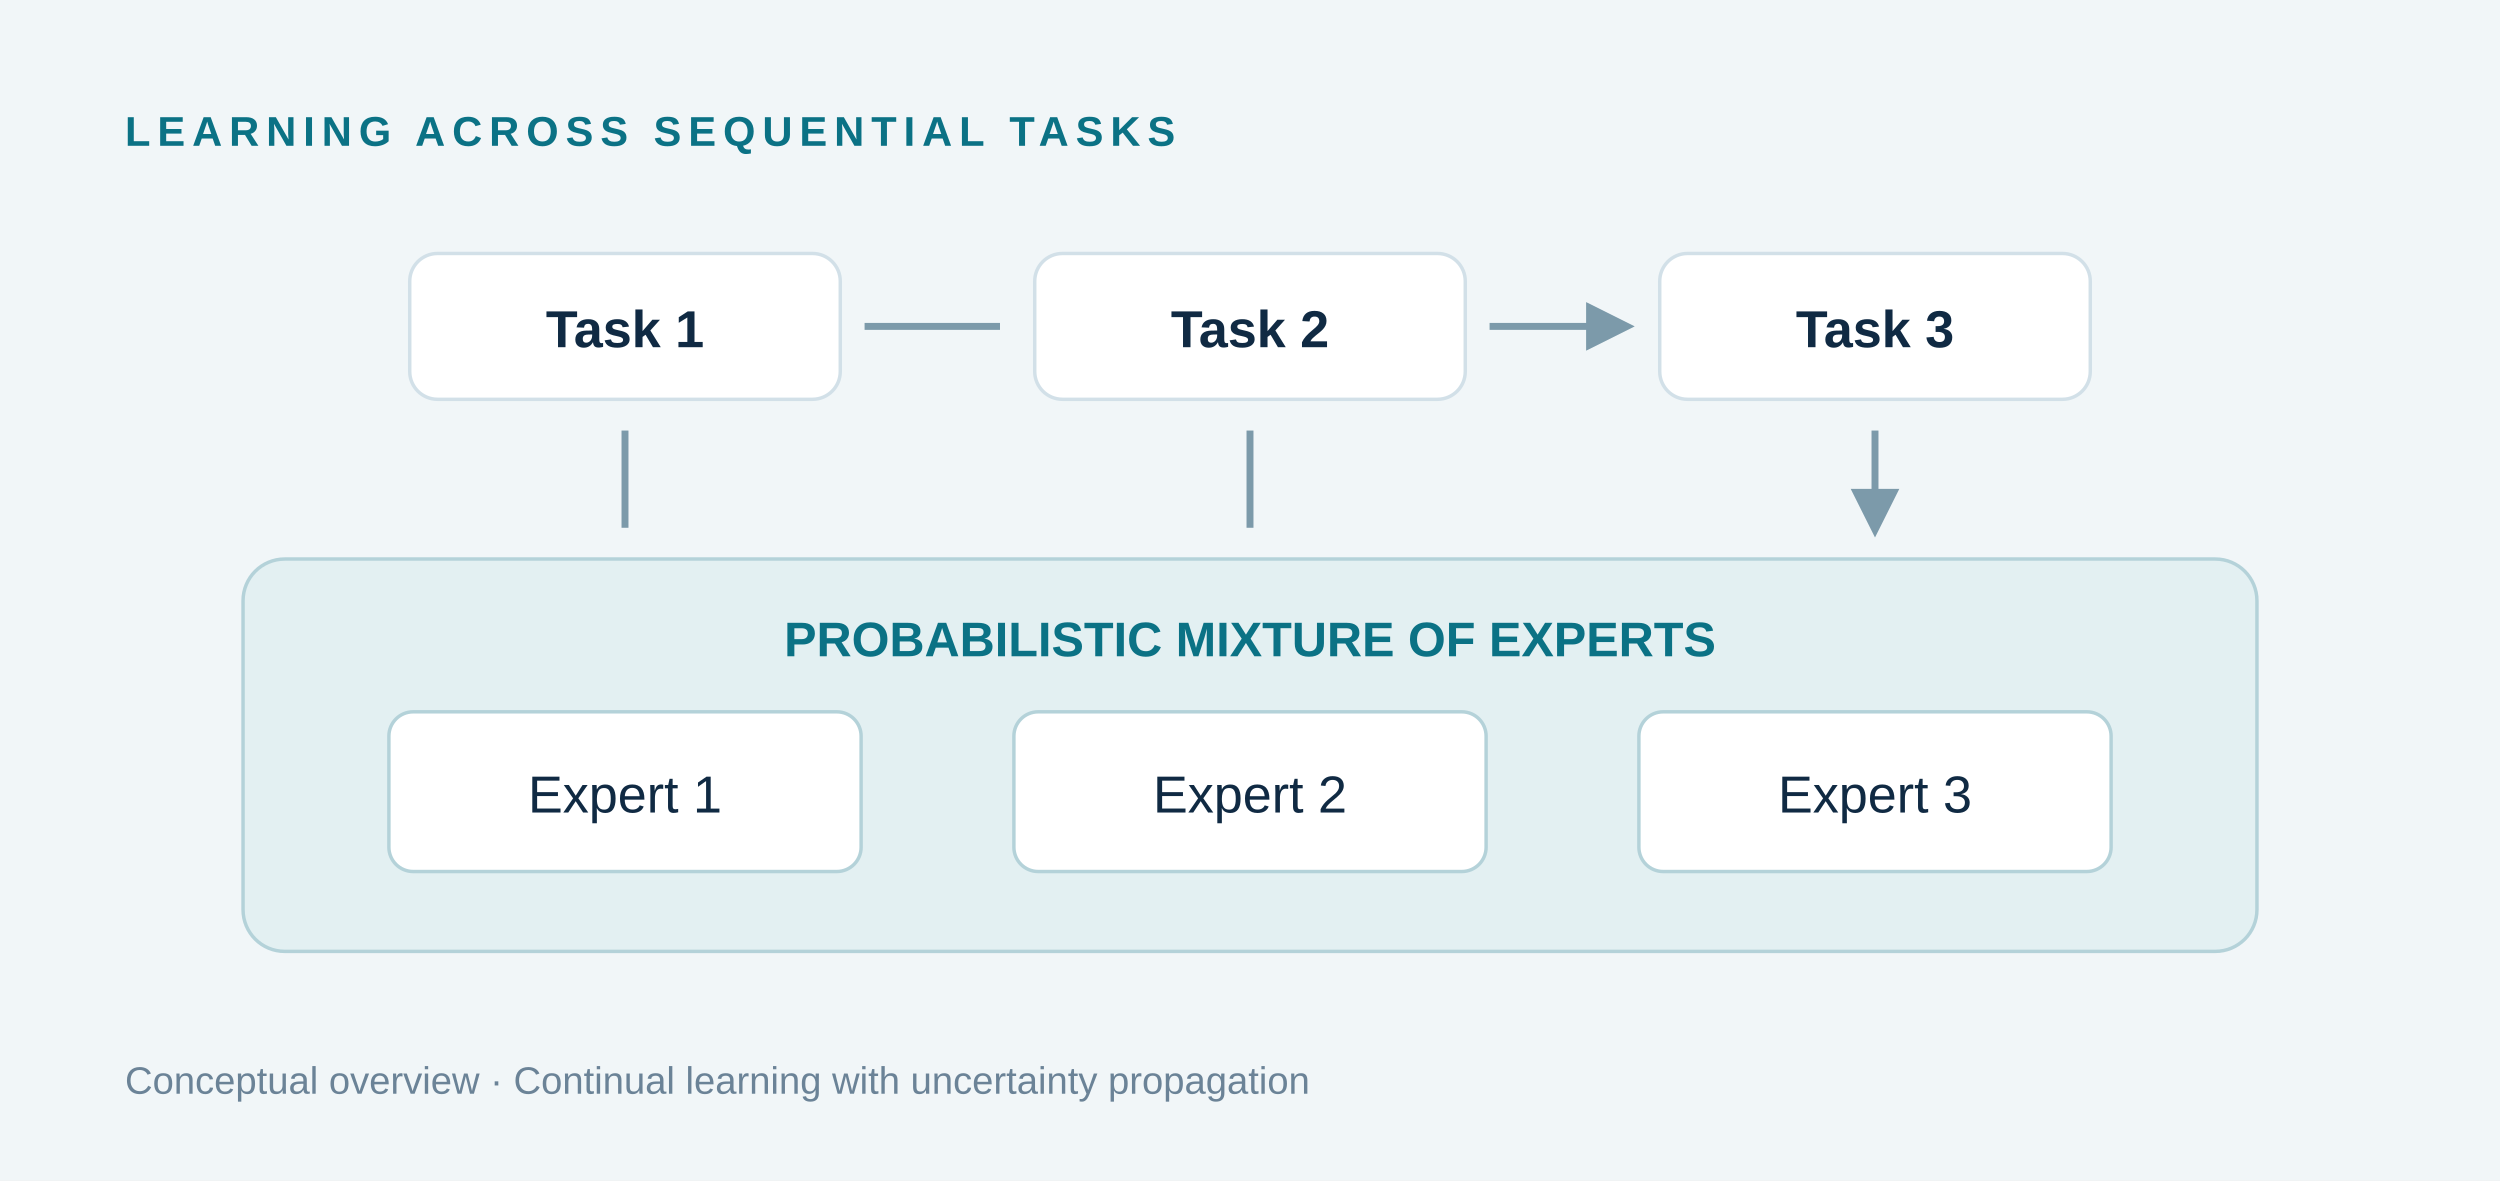
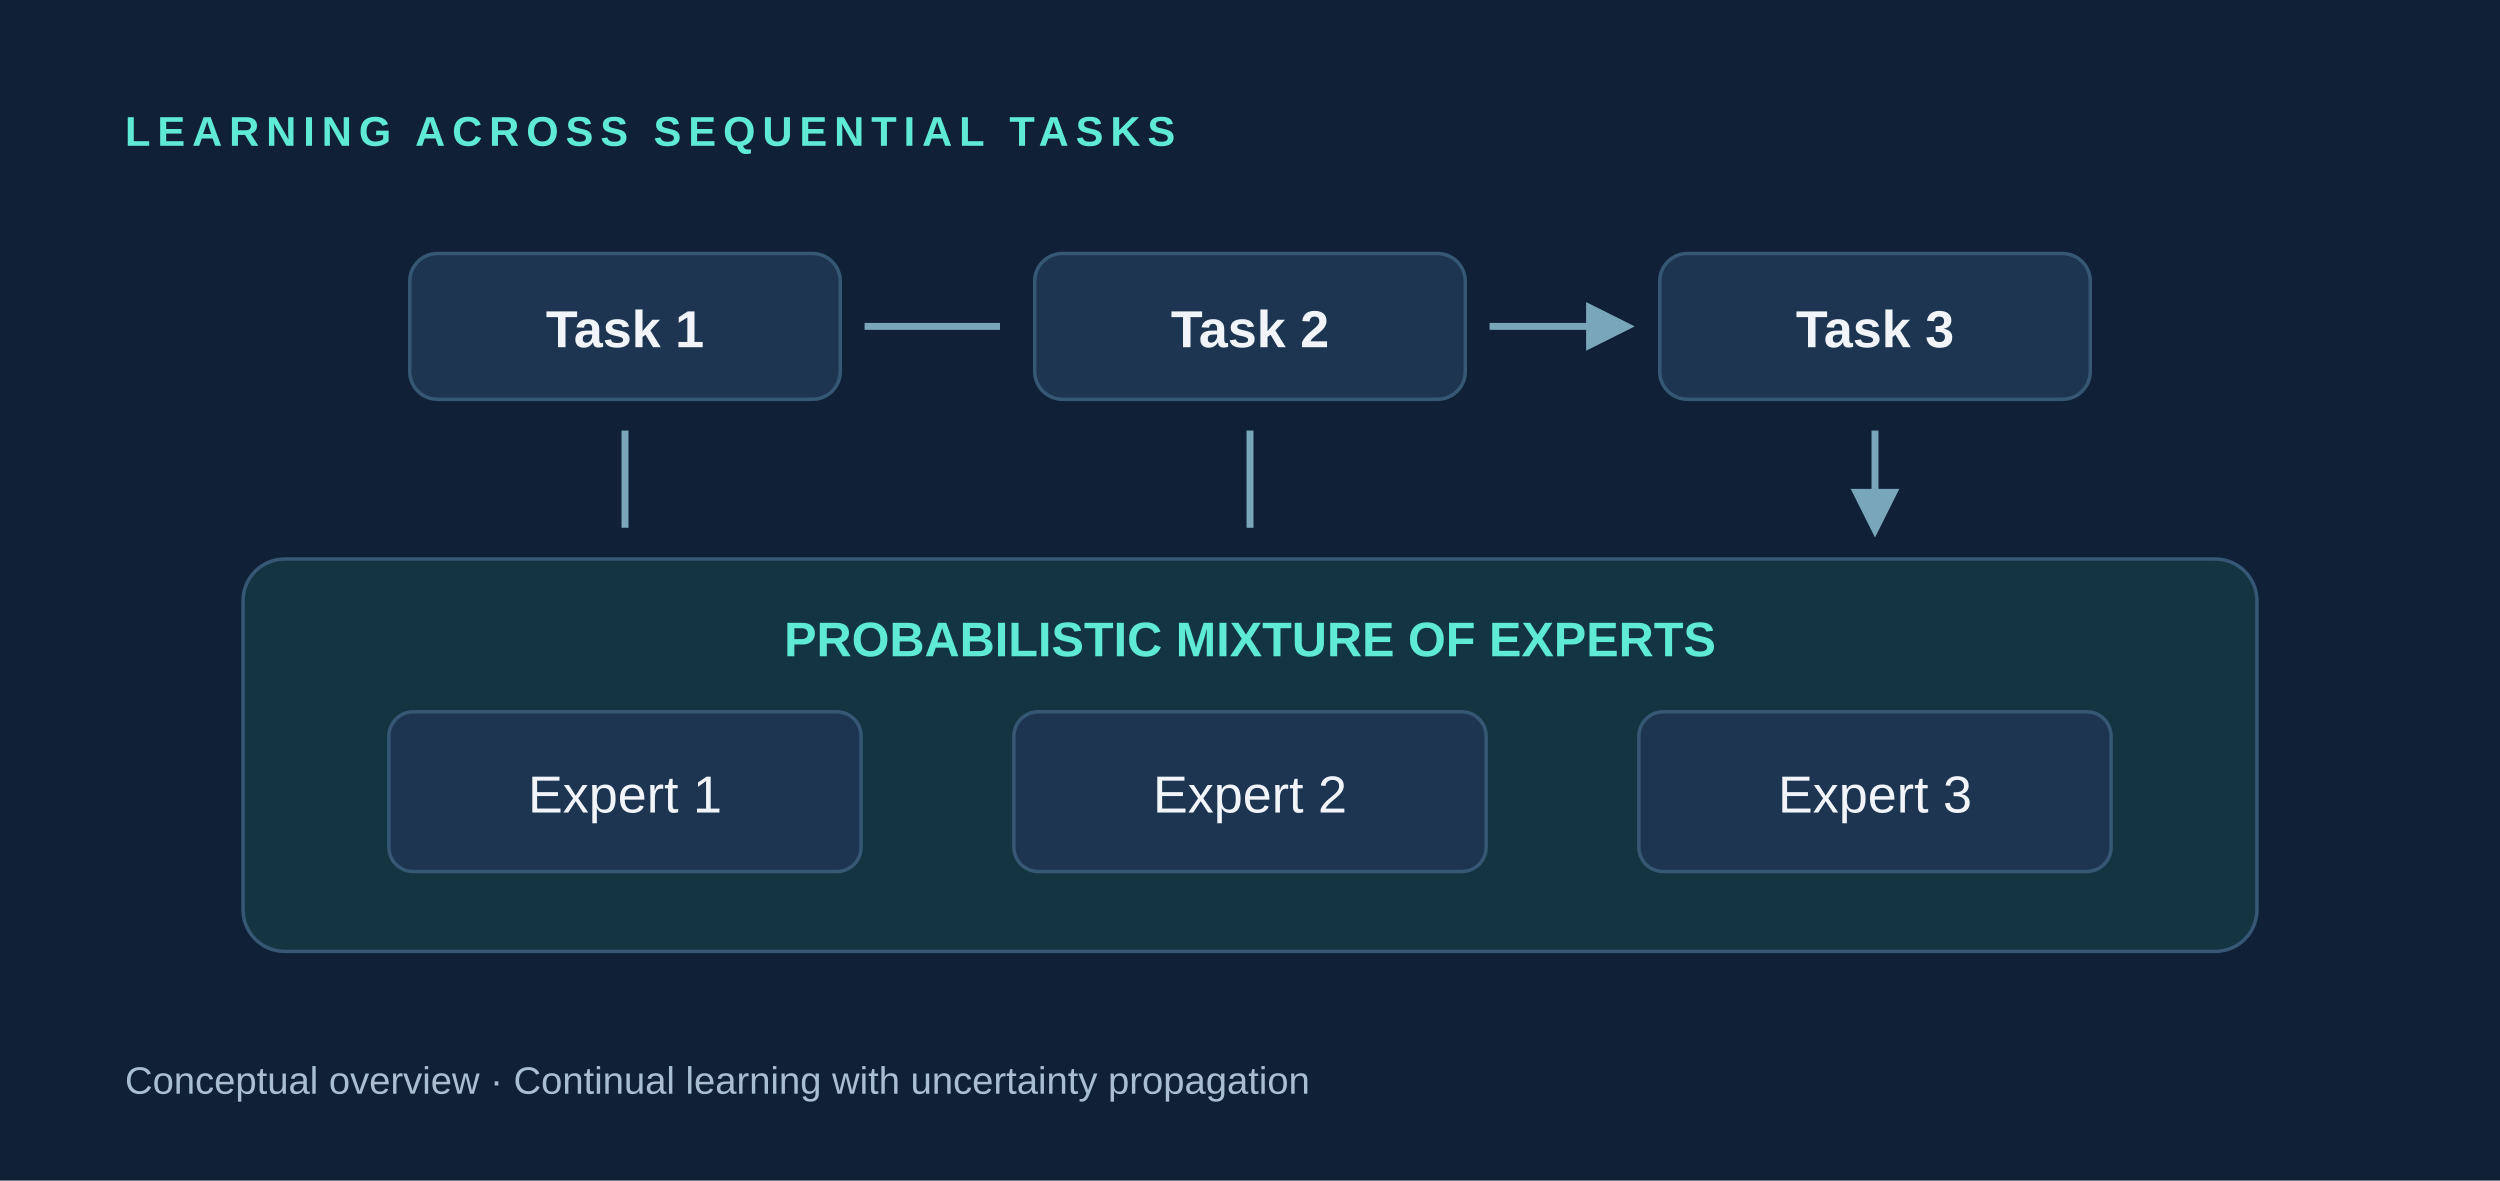
<svg xmlns="http://www.w3.org/2000/svg" width="720" height="340" viewBox="0 0 720 340">
  <defs>
    <marker id="arrow" viewBox="0 0 10 10" refX="8" refY="5" markerWidth="7" markerHeight="7" orient="auto-start-reverse">
-       <path d="M0 0 L10 5 L0 10Z" fill="#7c9aaa" />
+       <path d="M0 0 L10 5 L0 10Z" fill="#7aa6ba" />
    </marker>
  </defs>
-   <rect width="720" height="340" fill="#f1f6f8" />
+   <rect width="720" height="340" fill="#102137" />
  <g font-family="Arial, Helvetica, sans-serif">
-     <text x="36" y="42" font-size="12" font-weight="700" letter-spacing="2" fill="#0b7285">LEARNING ACROSS SEQUENTIAL TASKS</text>
-     <rect x="118" y="73" width="124" height="42" rx="8" fill="#fff" stroke="#d2e0e8" />
-     <text x="180" y="100" text-anchor="middle" font-size="15" font-weight="700" fill="#102a43">Task 1</text>
-     <rect x="298" y="73" width="124" height="42" rx="8" fill="#fff" stroke="#d2e0e8" />
-     <text x="360" y="100" text-anchor="middle" font-size="15" font-weight="700" fill="#102a43">Task 2</text>
-     <rect x="478" y="73" width="124" height="42" rx="8" fill="#fff" stroke="#d2e0e8" />
-     <text x="540" y="100" text-anchor="middle" font-size="15" font-weight="700" fill="#102a43">Task 3</text>
-     <path d="M249 94H288M429 94H468" stroke="#7c9aaa" stroke-width="2" marker-end="url(#arrow)" />
-     <path d="M180 124V152M360 124V152M540 124V152" stroke="#7c9aaa" stroke-width="2" marker-end="url(#arrow)" />
-     <rect x="70" y="161" width="580" height="113" rx="12" fill="#e3f0f2" stroke="#b4d2d9" />
-     <text x="360" y="189" text-anchor="middle" font-size="14" font-weight="700" fill="#0b7285">PROBABILISTIC MIXTURE OF EXPERTS</text>
-     <rect x="112" y="205" width="136" height="46" rx="7" fill="#fff" stroke="#b4d2d9" />
-     <text x="180" y="234" text-anchor="middle" font-size="15" fill="#102a43">Expert 1</text>
-     <rect x="292" y="205" width="136" height="46" rx="7" fill="#fff" stroke="#b4d2d9" />
-     <text x="360" y="234" text-anchor="middle" font-size="15" fill="#102a43">Expert 2</text>
-     <rect x="472" y="205" width="136" height="46" rx="7" fill="#fff" stroke="#b4d2d9" />
-     <text x="540" y="234" text-anchor="middle" font-size="15" fill="#102a43">Expert 3</text>
-     <text x="36" y="315" font-size="11" fill="#6b8397">Conceptual overview · Continual learning with uncertainty propagation</text>
+     <text x="36" y="42" font-size="12" font-weight="700" letter-spacing="2" fill="#5eead4">LEARNING ACROSS SEQUENTIAL TASKS</text>
+     <rect x="118" y="73" width="124" height="42" rx="8" fill="#1d3551" stroke="#365875" />
+     <text x="180" y="100" text-anchor="middle" font-size="15" font-weight="700" fill="#f1f5f9">Task 1</text>
+     <rect x="298" y="73" width="124" height="42" rx="8" fill="#1d3551" stroke="#365875" />
+     <text x="360" y="100" text-anchor="middle" font-size="15" font-weight="700" fill="#f1f5f9">Task 2</text>
+     <rect x="478" y="73" width="124" height="42" rx="8" fill="#1d3551" stroke="#365875" />
+     <text x="540" y="100" text-anchor="middle" font-size="15" font-weight="700" fill="#f1f5f9">Task 3</text>
+     <path d="M249 94H288M429 94H468" stroke="#7aa6ba" stroke-width="2" marker-end="url(#arrow)" />
+     <path d="M180 124V152M360 124V152M540 124V152" stroke="#7aa6ba" stroke-width="2" marker-end="url(#arrow)" />
+     <rect x="70" y="161" width="580" height="113" rx="12" fill="#123541" stroke="#365875" />
+     <text x="360" y="189" text-anchor="middle" font-size="14" font-weight="700" fill="#5eead4">PROBABILISTIC MIXTURE OF EXPERTS</text>
+     <rect x="112" y="205" width="136" height="46" rx="7" fill="#1d3551" stroke="#365875" />
+     <text x="180" y="234" text-anchor="middle" font-size="15" fill="#f1f5f9">Expert 1</text>
+     <rect x="292" y="205" width="136" height="46" rx="7" fill="#1d3551" stroke="#365875" />
+     <text x="360" y="234" text-anchor="middle" font-size="15" fill="#f1f5f9">Expert 2</text>
+     <rect x="472" y="205" width="136" height="46" rx="7" fill="#1d3551" stroke="#365875" />
+     <text x="540" y="234" text-anchor="middle" font-size="15" fill="#f1f5f9">Expert 3</text>
+     <text x="36" y="315" font-size="11" fill="#a9bed1">Conceptual overview · Continual learning with uncertainty propagation</text>
  </g>
</svg>
